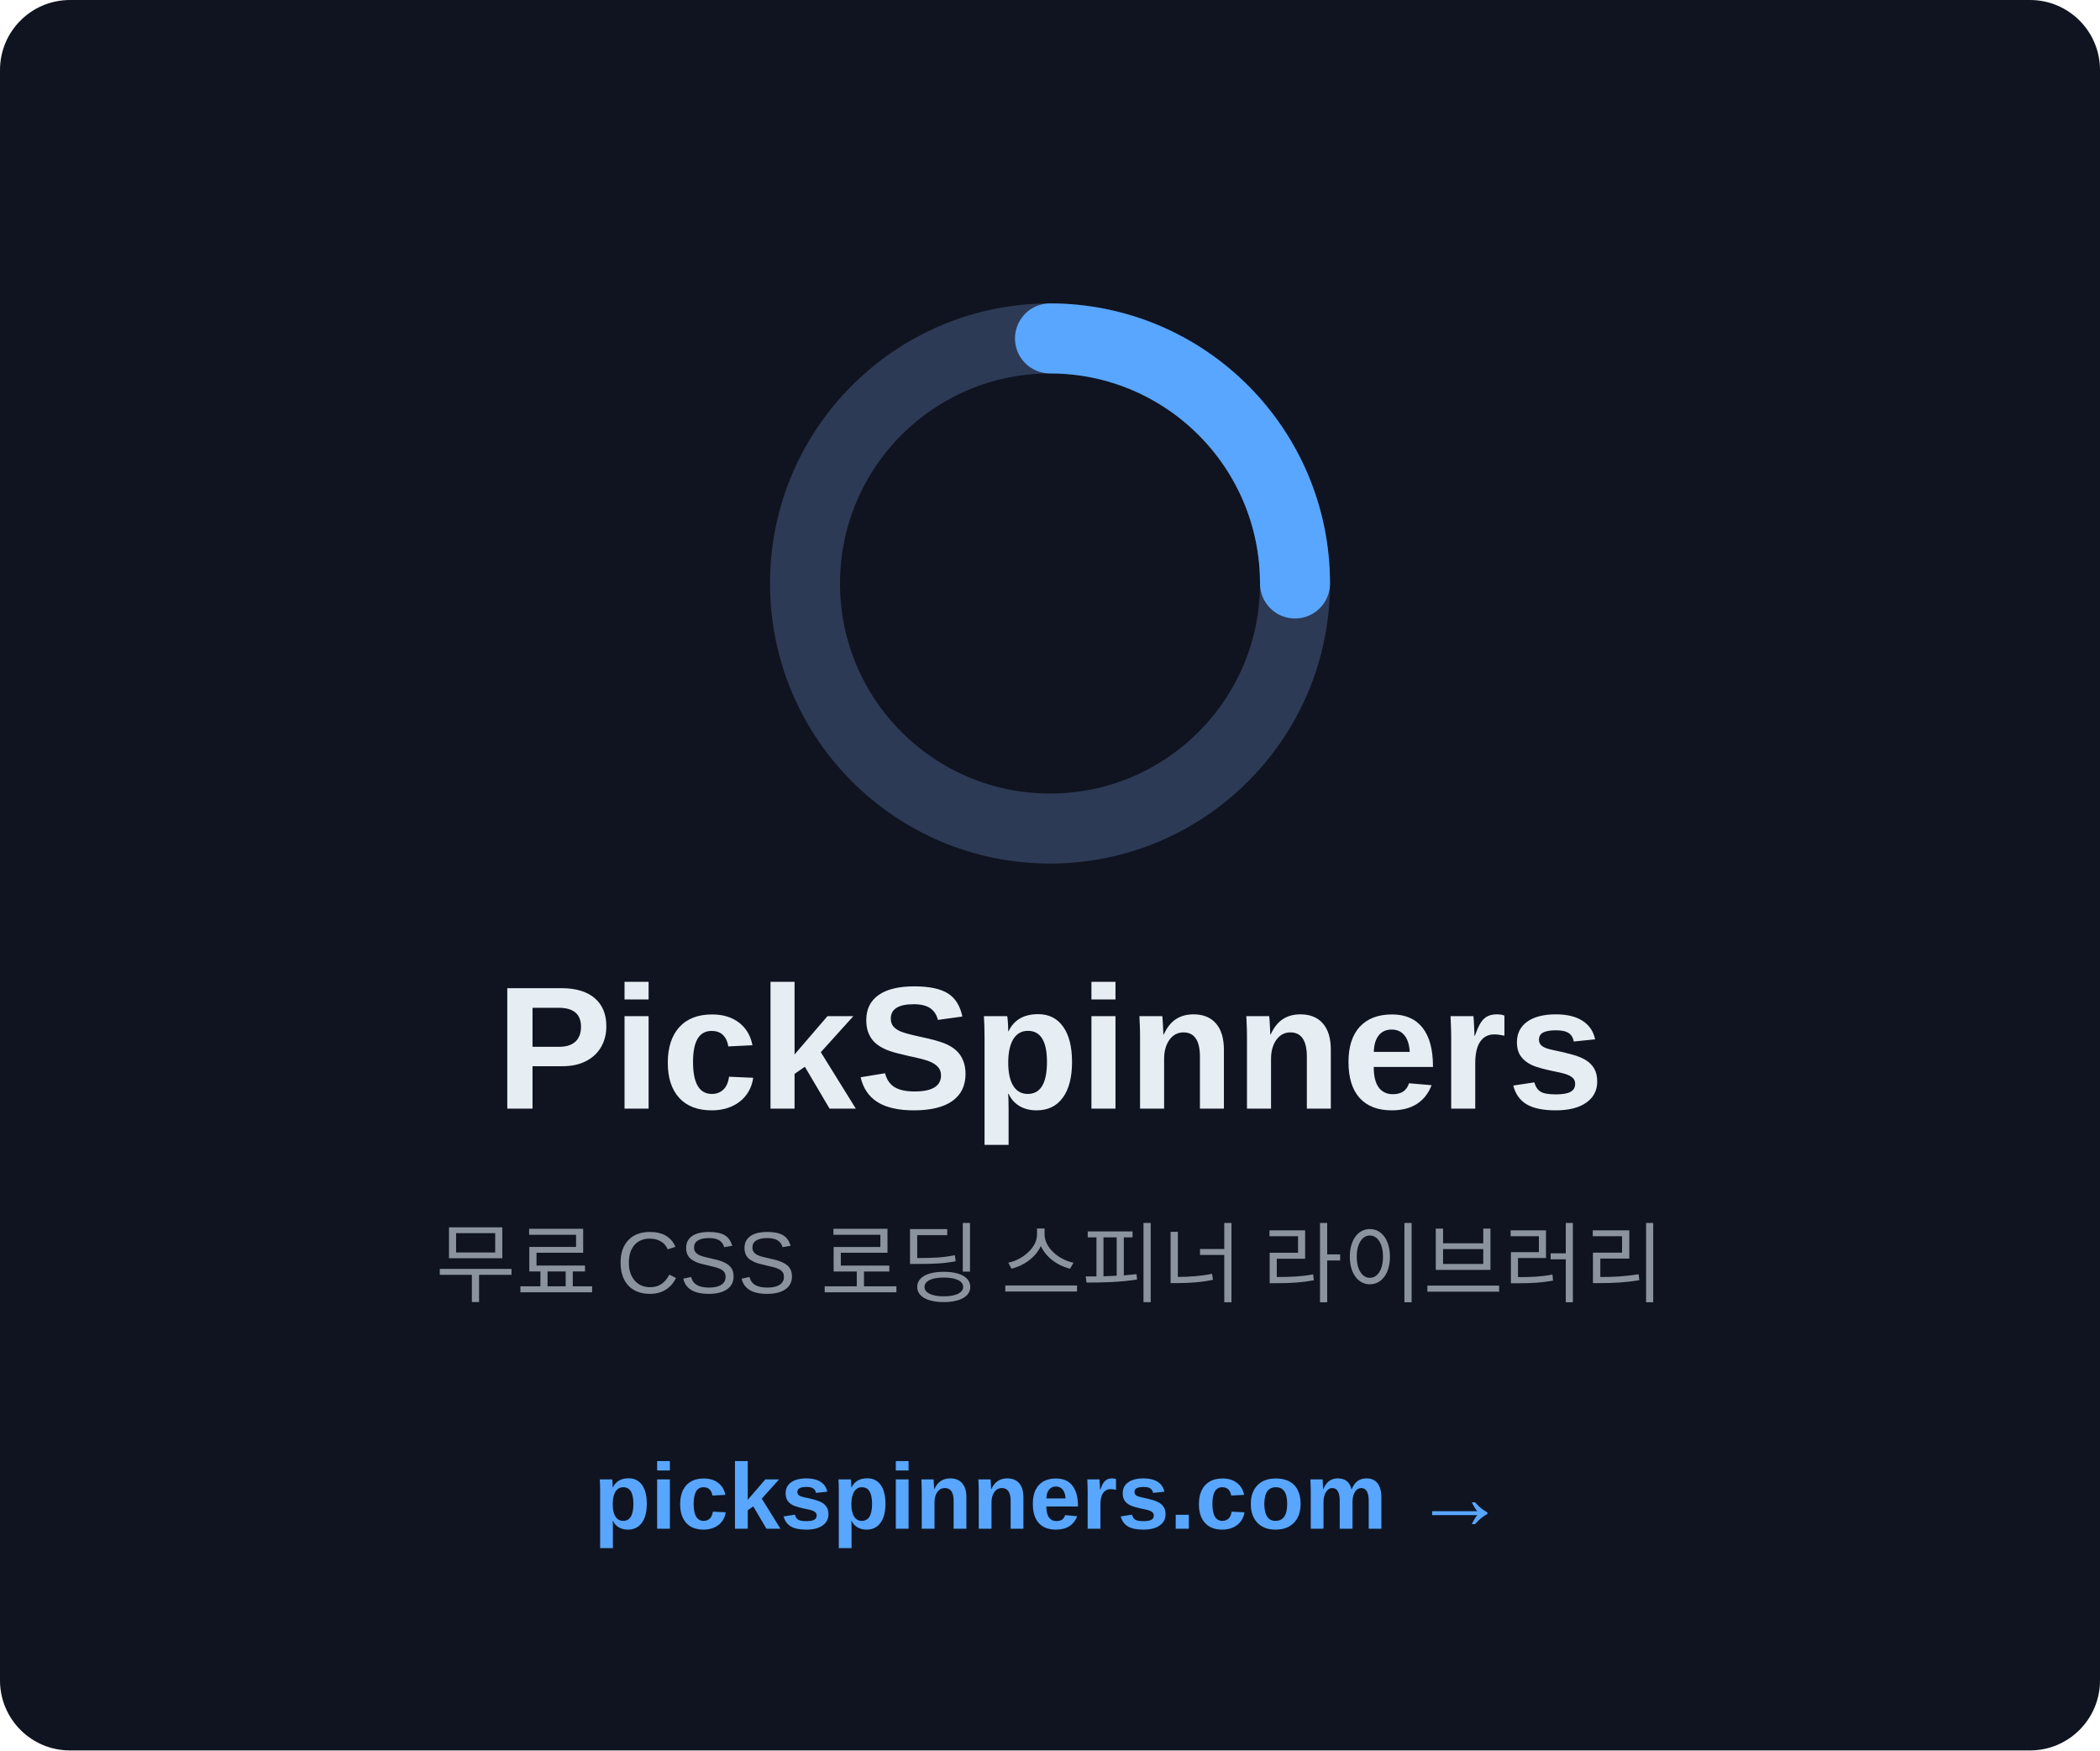
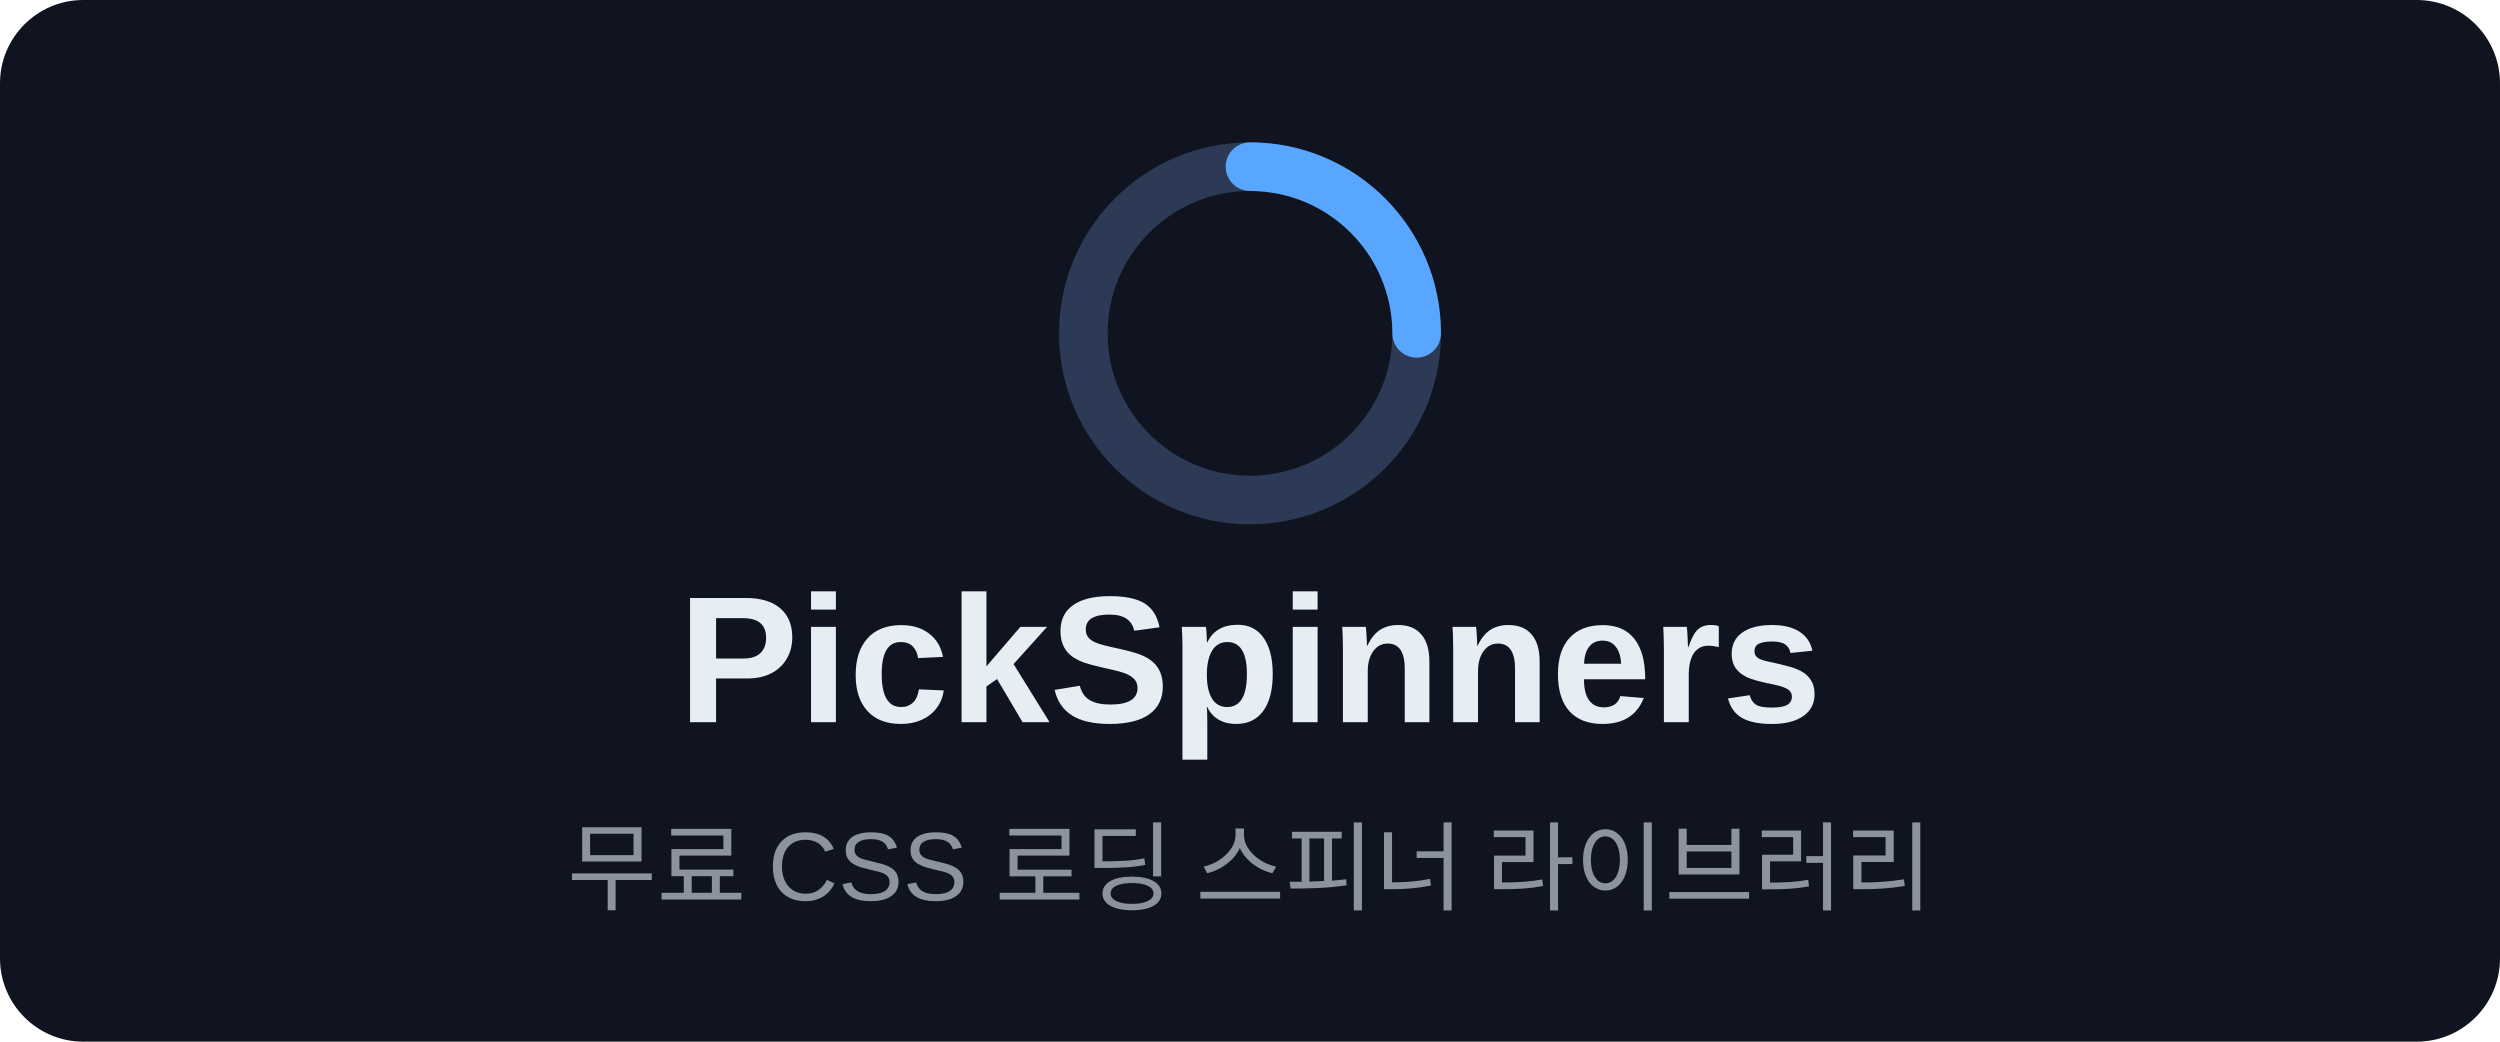
- <svg xmlns="http://www.w3.org/2000/svg" width="360" height="300" viewBox="0 0 360 300" role="img" aria-label="PickSpinners - 무료 CSS 로딩 스피너 라이브러리">
-   <rect width="360" height="300" rx="12" fill="#0f1420" />
-   <circle cx="180" cy="100" r="42" fill="none" stroke="#2d3a55" stroke-width="12" />
-   <path d="M180 58 A42 42 0 0 1 222 100" fill="none" stroke="#58a6ff" stroke-width="12" stroke-linecap="round" />
-   <text x="180" y="190" text-anchor="middle" font-family="Arial, Helvetica, sans-serif" font-size="30" font-weight="700" fill="#e6edf3">PickSpinners</text>
-   <text x="180" y="222" text-anchor="middle" font-family="Arial, Helvetica, sans-serif" font-size="15" fill="#8b949e">무료 CSS 로딩 스피너 라이브러리</text>
-   <text x="180" y="262" text-anchor="middle" font-family="Arial, Helvetica, sans-serif" font-size="16" font-weight="700" fill="#58a6ff">pickspinners.com →</text>
+ <svg xmlns="http://www.w3.org/2000/svg" width="360" height="150" viewBox="0 0 360 150" role="img" aria-label="PickSpinners - 무료 CSS 로딩 스피너 라이브러리">
+   <rect width="360" height="150" rx="12" fill="#0f1420" />
+   <circle cx="180" cy="48" r="24" fill="none" stroke="#2d3a55" stroke-width="7" />
+   <path d="M180 24 A24 24 0 0 1 204 48" fill="none" stroke="#58a6ff" stroke-width="7" stroke-linecap="round" />
+   <text x="180" y="104" text-anchor="middle" font-family="Arial, Helvetica, sans-serif" font-size="26" font-weight="700" fill="#e6edf3">PickSpinners</text>
+   <text x="180" y="130" text-anchor="middle" font-family="Arial, Helvetica, sans-serif" font-size="14" fill="#8b949e">무료 CSS 로딩 스피너 라이브러리</text>
</svg>
